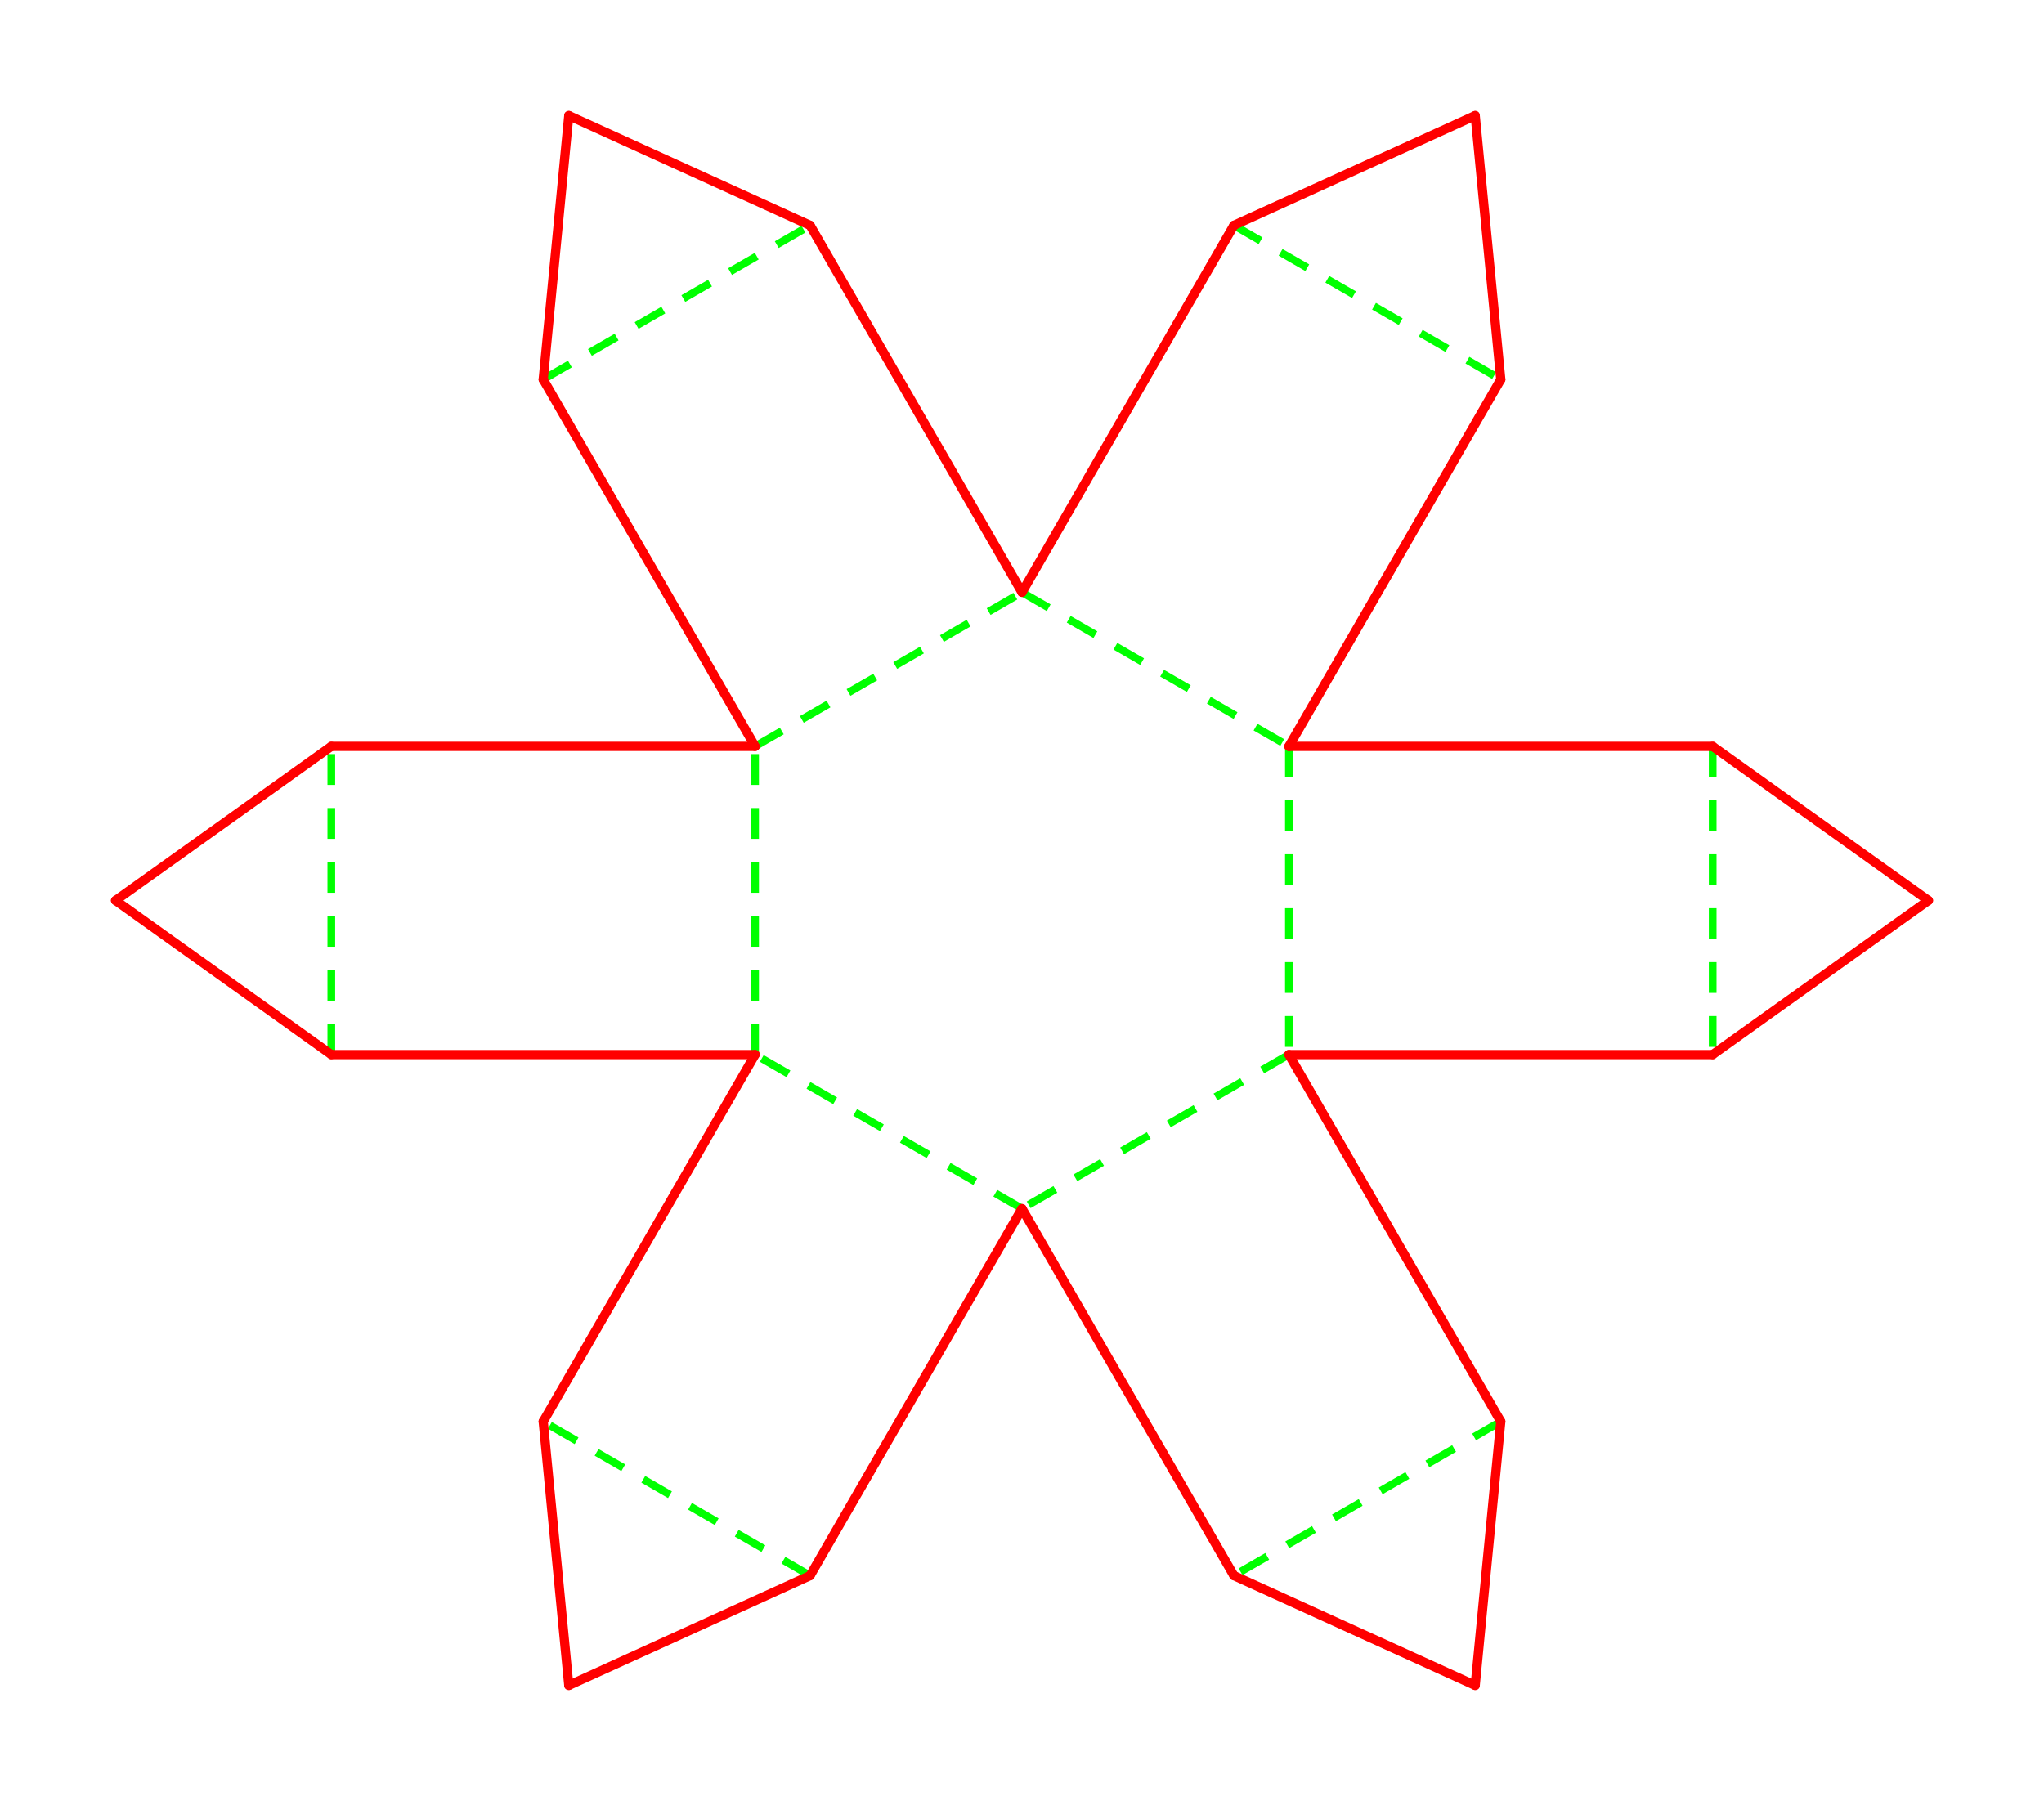
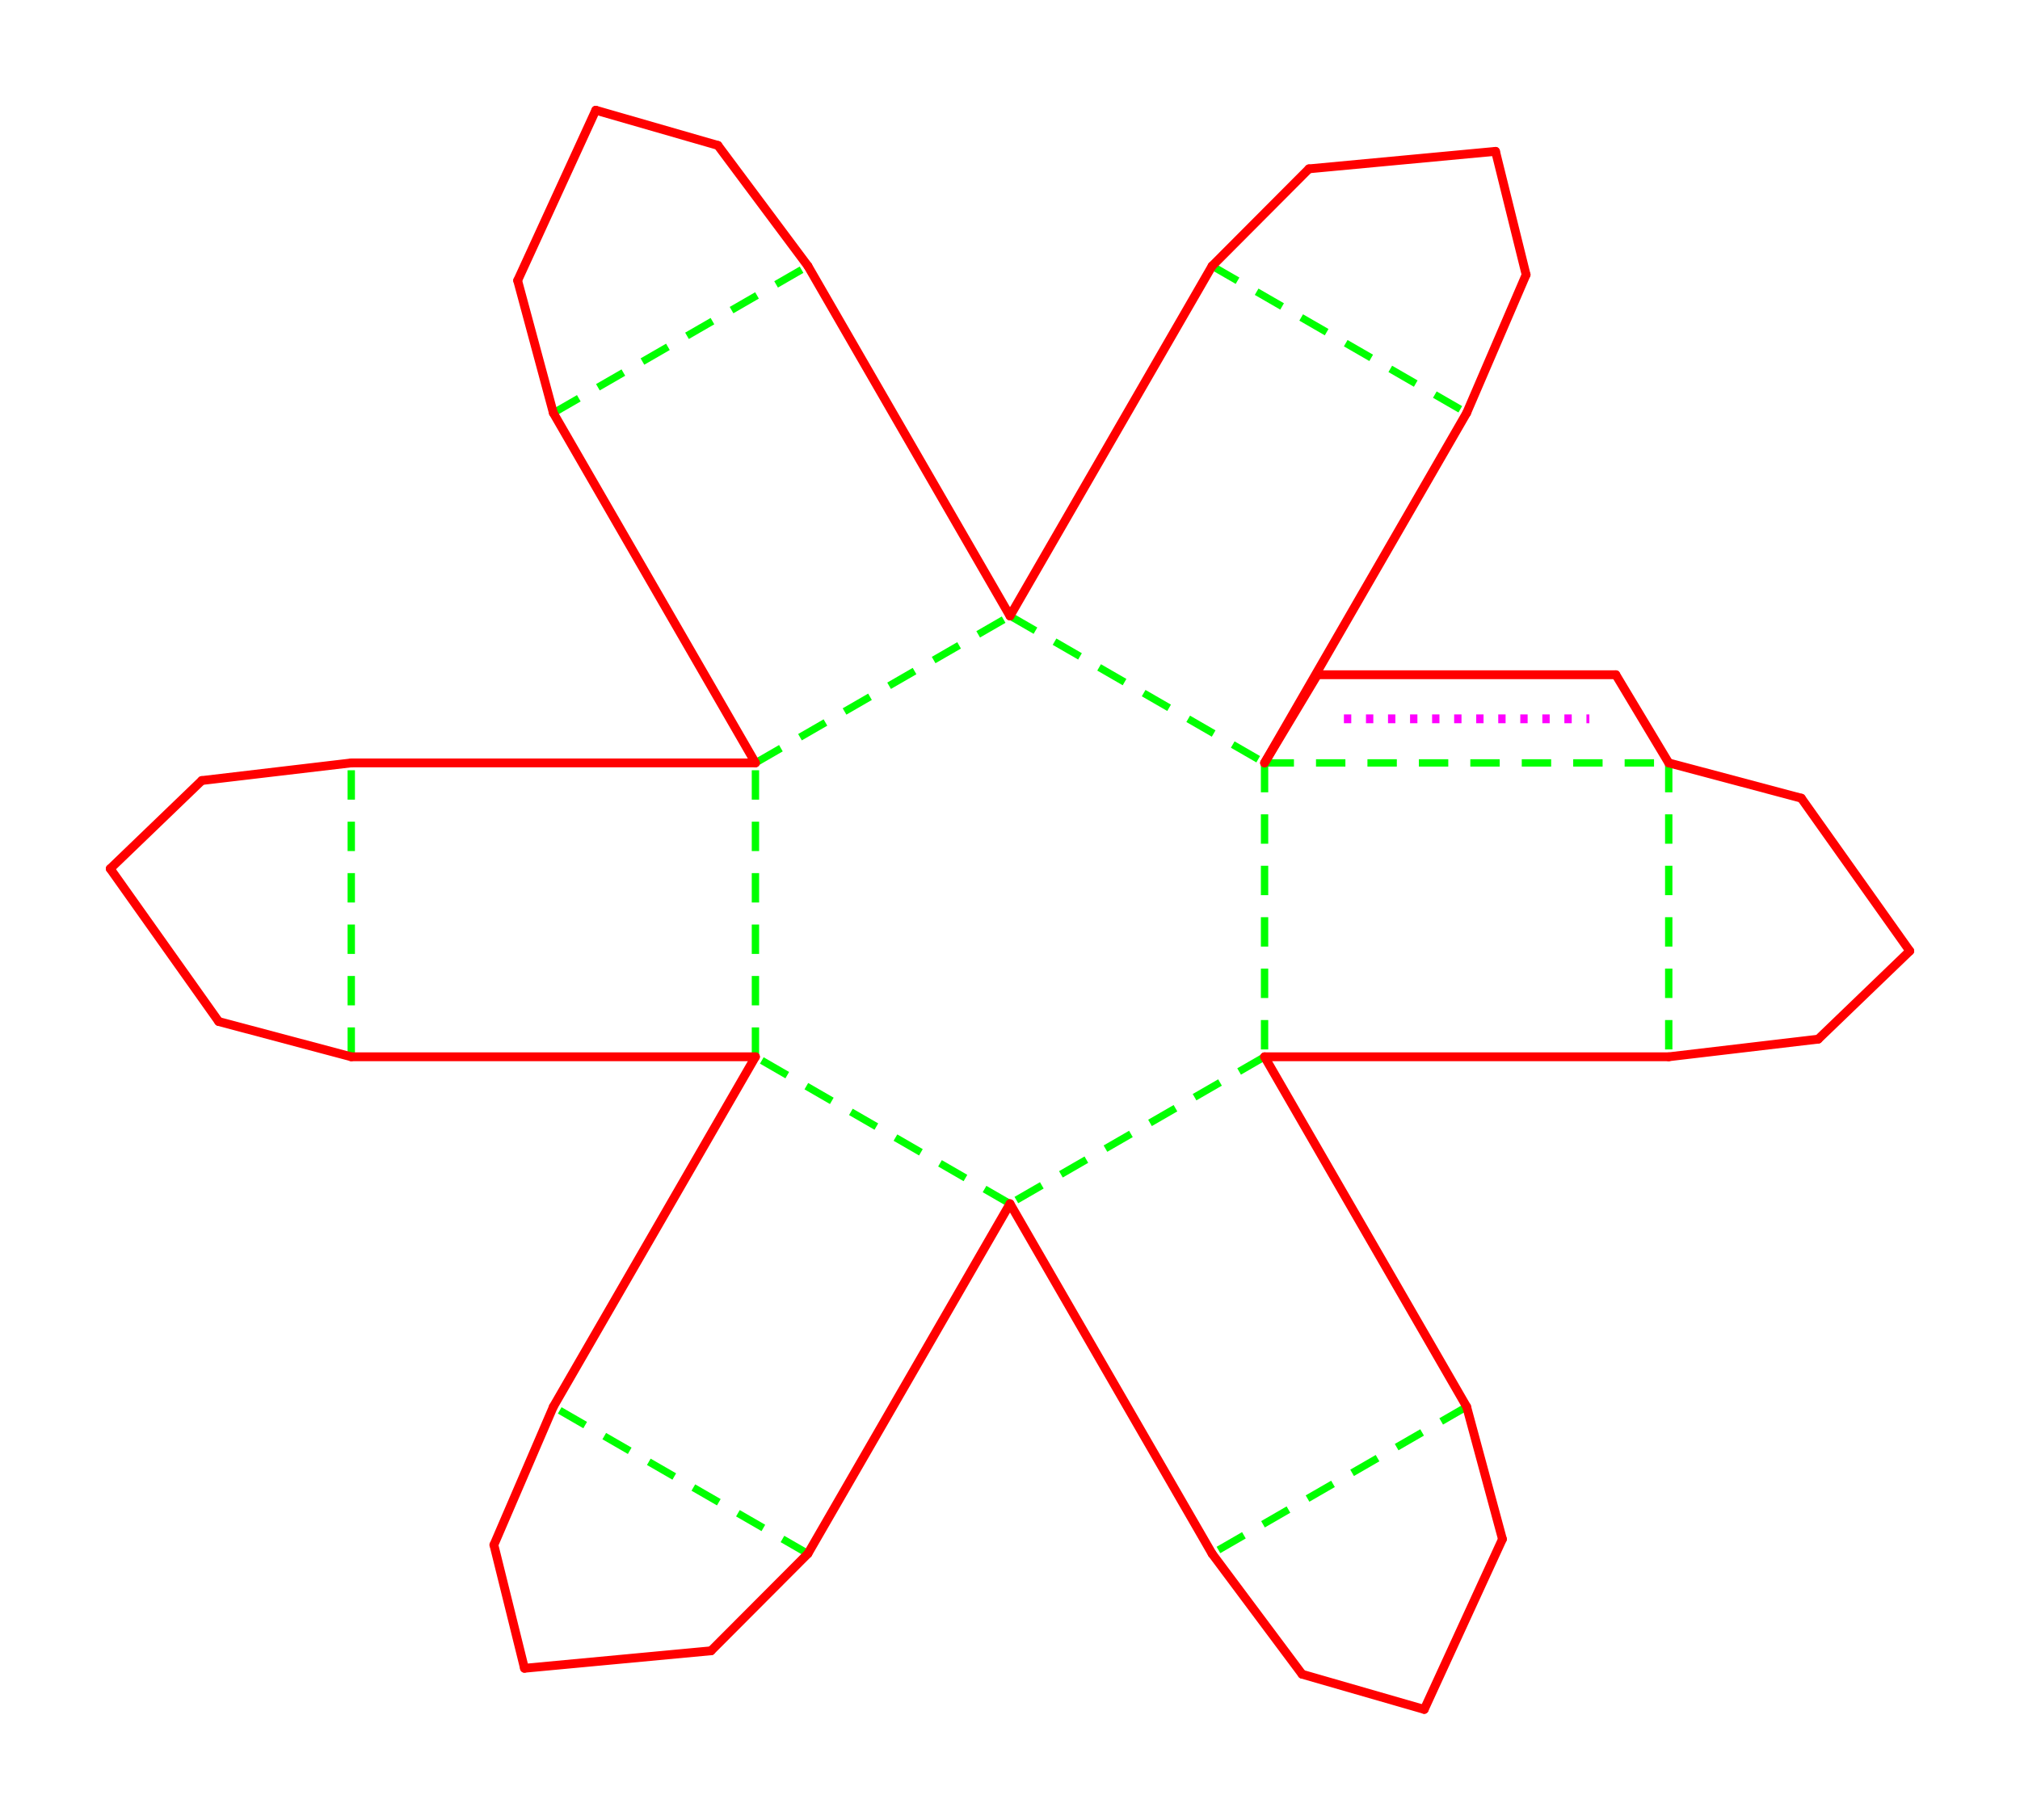
- <svg xmlns="http://www.w3.org/2000/svg" viewBox="0 0 265.28 233.76" width="265.28mm" height="233.76mm" style="background:#FFFFFF;">
+ <svg xmlns="http://www.w3.org/2000/svg" viewBox="0 0 274.88 247.67" width="274.88mm" height="247.67mm" style="background:#FFFFFF;">
  <defs>
    <style>
      .cut { stroke: #FF0000; stroke-width: 1.2; fill: none; stroke-linecap: round; }
      .crease { stroke: #00FF00; stroke-width: 1.0; stroke-dasharray: 4, 3; fill: none; }
      .perf { stroke: #0000FF; stroke-width: 1.0; stroke-dasharray: 2, 2; fill: none; }
      .glue { stroke: #FF00FF; stroke-width: 1.2; stroke-dasharray: 1, 2; fill: none; }
    </style>
  </defs>
  <g id="DIELINE_LAYER">
    <g id="CREASE" class="crease">
-       <line x1="167.28" y1="96.88" x2="167.28" y2="136.88" />
-       <line x1="167.28" y1="136.88" x2="132.64" y2="156.88" />
-       <line x1="132.64" y1="156.88" x2="98.00" y2="136.88" />
-       <line x1="98.00" y1="136.88" x2="98.00" y2="96.88" />
-       <line x1="98.00" y1="96.88" x2="132.64" y2="76.88" />
-       <line x1="132.64" y1="76.88" x2="167.28" y2="96.88" />
-       <line x1="222.28" y1="96.88" x2="222.28" y2="136.88" />
-       <line x1="194.78" y1="184.51" x2="160.14" y2="204.51" />
-       <line x1="105.14" y1="204.51" x2="70.50" y2="184.51" />
-       <line x1="43.00" y1="136.88" x2="43.00" y2="96.88" />
-       <line x1="70.50" y1="49.25" x2="105.14" y2="29.25" />
-       <line x1="160.14" y1="29.25" x2="194.78" y2="49.25" />
+       <line x1="172.08" y1="103.84" x2="172.08" y2="143.84" />
+       <line x1="172.08" y1="143.84" x2="137.44" y2="163.84" />
+       <line x1="137.44" y1="163.84" x2="102.80" y2="143.84" />
+       <line x1="102.80" y1="143.84" x2="102.80" y2="103.84" />
+       <line x1="102.80" y1="103.84" x2="137.44" y2="83.84" />
+       <line x1="137.44" y1="83.84" x2="172.08" y2="103.84" />
+       <line x1="227.08" y1="103.84" x2="227.08" y2="143.84" />
+       <line x1="172.08" y1="103.84" x2="227.08" y2="103.84" />
+       <line x1="199.58" y1="191.47" x2="164.94" y2="211.47" />
+       <line x1="109.94" y1="211.47" x2="75.30" y2="191.47" />
+       <line x1="47.80" y1="143.84" x2="47.80" y2="103.84" />
+       <line x1="75.30" y1="56.21" x2="109.94" y2="36.21" />
+       <line x1="164.94" y1="36.21" x2="199.58" y2="56.21" />
    </g>
    <g id="GLUE" class="glue">
+       <line x1="182.88" y1="97.84" x2="216.28" y2="97.84" />
    </g>
    <g id="CUT" class="cut">
-       <line x1="222.28" y1="96.88" x2="250.28" y2="116.88" />
-       <line x1="250.28" y1="116.88" x2="222.28" y2="136.88" />
-       <line x1="167.28" y1="96.88" x2="222.28" y2="96.88" />
-       <line x1="167.28" y1="136.88" x2="222.28" y2="136.88" />
-       <line x1="194.78" y1="184.51" x2="191.46" y2="218.76" />
-       <line x1="191.46" y1="218.76" x2="160.14" y2="204.51" />
-       <line x1="167.28" y1="136.88" x2="194.78" y2="184.51" />
-       <line x1="132.64" y1="156.88" x2="160.14" y2="204.51" />
-       <line x1="105.14" y1="204.51" x2="73.82" y2="218.76" />
-       <line x1="73.82" y1="218.76" x2="70.50" y2="184.51" />
-       <line x1="132.64" y1="156.88" x2="105.14" y2="204.51" />
-       <line x1="98.00" y1="136.88" x2="70.50" y2="184.51" />
-       <line x1="43.00" y1="136.88" x2="15.00" y2="116.88" />
-       <line x1="15.00" y1="116.88" x2="43.00" y2="96.88" />
-       <line x1="98.00" y1="136.88" x2="43.00" y2="136.88" />
-       <line x1="98.00" y1="96.88" x2="43.00" y2="96.88" />
-       <line x1="70.50" y1="49.25" x2="73.82" y2="15.00" />
-       <line x1="73.82" y1="15.00" x2="105.14" y2="29.25" />
-       <line x1="98.00" y1="96.88" x2="70.50" y2="49.25" />
-       <line x1="132.64" y1="76.88" x2="105.14" y2="29.25" />
-       <line x1="160.14" y1="29.25" x2="191.46" y2="15.00" />
-       <line x1="191.46" y1="15.00" x2="194.78" y2="49.25" />
-       <line x1="132.64" y1="76.88" x2="160.14" y2="29.25" />
-       <line x1="167.28" y1="96.88" x2="194.78" y2="49.25" />
+       <line x1="227.08" y1="103.84" x2="245.12" y2="108.64" />
+       <line x1="245.12" y1="108.64" x2="259.88" y2="129.44" />
+       <line x1="259.88" y1="129.44" x2="247.42" y2="141.44" />
+       <line x1="247.42" y1="141.44" x2="227.08" y2="143.84" />
+       <line x1="172.08" y1="103.84" x2="179.28" y2="91.84" />
+       <line x1="179.28" y1="91.84" x2="219.88" y2="91.84" />
+       <line x1="219.88" y1="91.84" x2="227.08" y2="103.84" />
+       <line x1="172.08" y1="143.84" x2="227.08" y2="143.84" />
+       <line x1="199.58" y1="191.47" x2="204.45" y2="209.49" />
+       <line x1="204.45" y1="209.49" x2="193.81" y2="232.67" />
+       <line x1="193.81" y1="232.67" x2="177.19" y2="227.88" />
+       <line x1="177.19" y1="227.88" x2="164.94" y2="211.47" />
+       <line x1="172.08" y1="143.84" x2="199.58" y2="191.47" />
+       <line x1="137.44" y1="163.84" x2="164.94" y2="211.47" />
+       <line x1="109.94" y1="211.47" x2="96.76" y2="224.69" />
+       <line x1="96.76" y1="224.69" x2="71.37" y2="227.07" />
+       <line x1="71.37" y1="227.07" x2="67.21" y2="210.28" />
+       <line x1="67.21" y1="210.28" x2="75.30" y2="191.47" />
+       <line x1="137.44" y1="163.84" x2="109.94" y2="211.47" />
+       <line x1="102.80" y1="143.84" x2="75.30" y2="191.47" />
+       <line x1="47.80" y1="143.84" x2="29.76" y2="139.04" />
+       <line x1="29.76" y1="139.04" x2="15.00" y2="118.24" />
+       <line x1="15.00" y1="118.24" x2="27.46" y2="106.24" />
+       <line x1="27.46" y1="106.24" x2="47.80" y2="103.84" />
+       <line x1="102.80" y1="143.84" x2="47.80" y2="143.84" />
+       <line x1="102.80" y1="103.84" x2="47.80" y2="103.84" />
+       <line x1="75.30" y1="56.21" x2="70.44" y2="38.18" />
+       <line x1="70.44" y1="38.18" x2="81.07" y2="15.00" />
+       <line x1="81.07" y1="15.00" x2="97.69" y2="19.79" />
+       <line x1="97.69" y1="19.79" x2="109.94" y2="36.21" />
+       <line x1="102.80" y1="103.84" x2="75.30" y2="56.21" />
+       <line x1="137.44" y1="83.84" x2="109.94" y2="36.21" />
+       <line x1="164.94" y1="36.21" x2="178.12" y2="22.98" />
+       <line x1="178.12" y1="22.98" x2="203.51" y2="20.60" />
+       <line x1="203.51" y1="20.60" x2="207.67" y2="37.39" />
+       <line x1="207.67" y1="37.39" x2="199.58" y2="56.21" />
+       <line x1="137.44" y1="83.84" x2="164.94" y2="36.21" />
+       <line x1="172.08" y1="103.84" x2="199.58" y2="56.21" />
    </g>
    <g id="PERFORATE" class="perf">
    </g>
  </g>
</svg>
